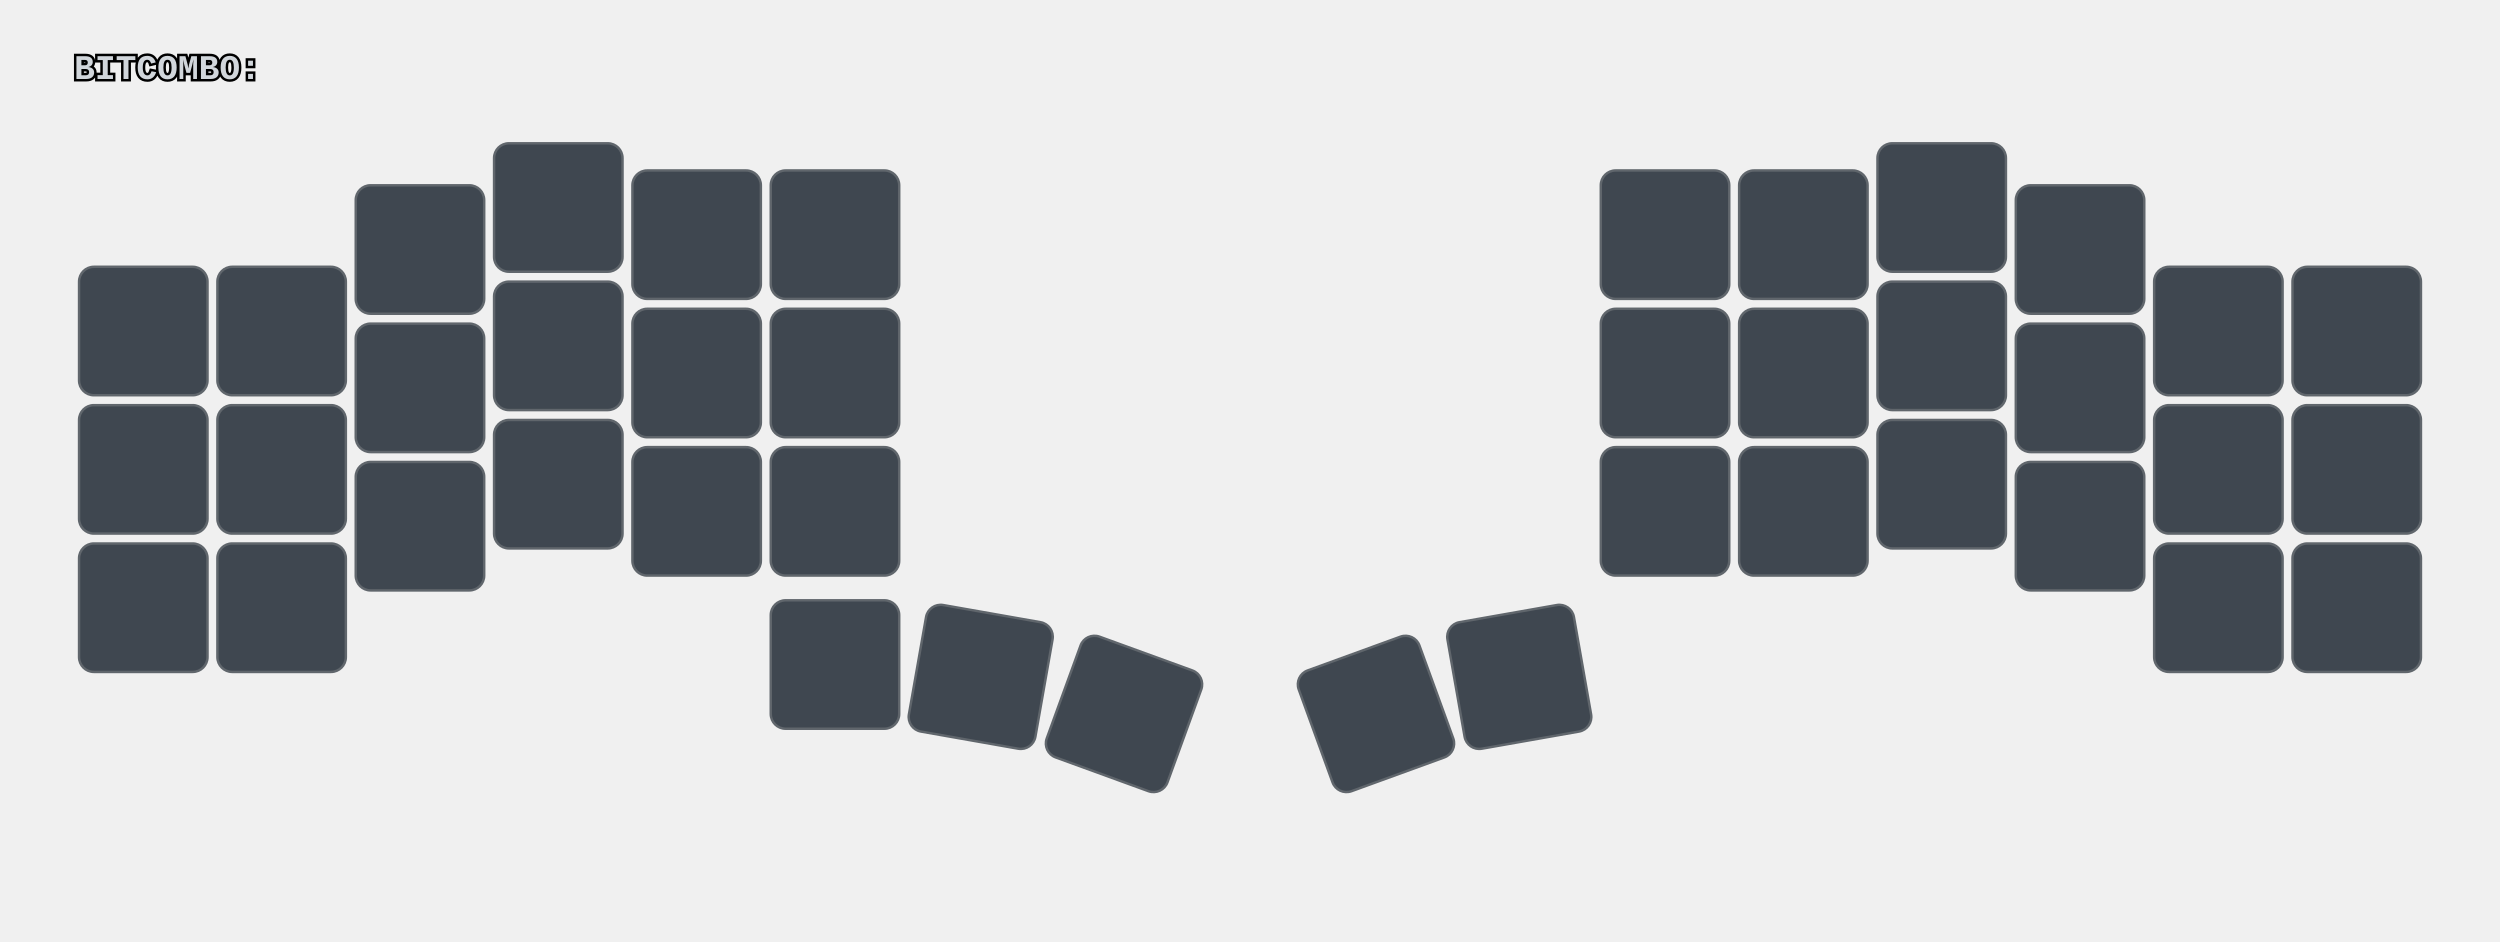
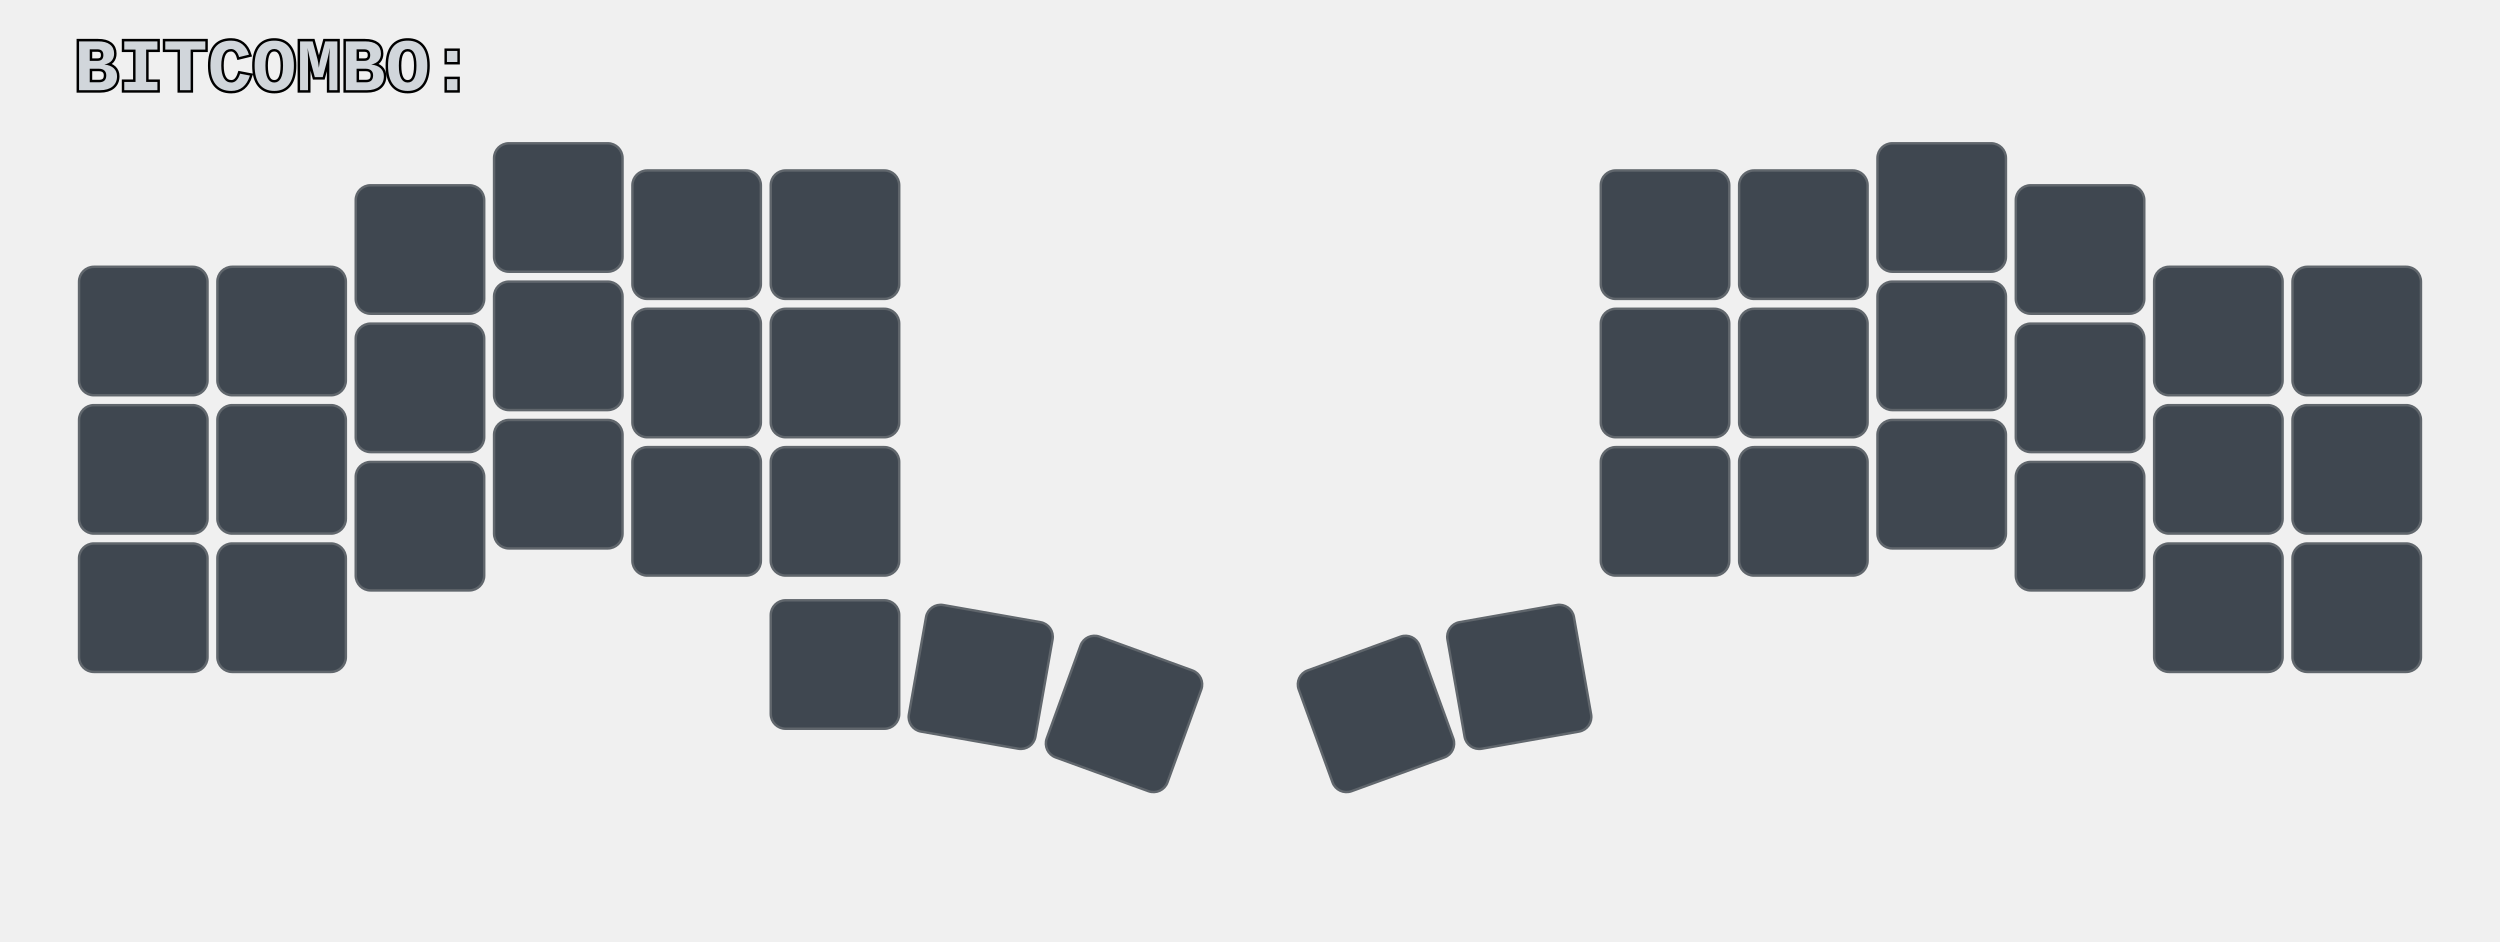
<svg xmlns="http://www.w3.org/2000/svg" width="1012" height="381" viewBox="0 0 1012 381" class="keymap">
  <defs>/* start glyphs */
<svg id="mdi:arrow-bottom-left">
      <svg id="mdi-arrow-bottom-left" viewBox="0 0 24 24">
        <path d="M19,6.41L17.59,5L7,15.59V9H5V19H15V17H8.41L19,6.41Z" />
      </svg>
    </svg>
    <svg id="mdi:arrow-bottom-right">
      <svg id="mdi-arrow-bottom-right" viewBox="0 0 24 24">
        <path d="M5,6.41L6.41,5L17,15.59V9H19V19H9V17H15.59L5,6.41Z" />
      </svg>
    </svg>
    <svg id="mdi:arrow-left">
      <svg id="mdi-arrow-left" viewBox="0 0 24 24">
        <path d="M20,11V13H8L13.5,18.5L12.08,19.92L4.16,12L12.08,4.08L13.5,5.5L8,11H20Z" />
      </svg>
    </svg>
    <svg id="mdi:arrow-right">
      <svg id="mdi-arrow-right" viewBox="0 0 24 24">
        <path d="M4,11V13H16L10.5,18.5L11.92,19.92L19.84,12L11.92,4.08L10.5,5.5L16,11H4Z" />
      </svg>
    </svg>
    <svg id="mdi:arrow-top-left">
      <svg id="mdi-arrow-top-left" viewBox="0 0 24 24">
        <path d="M19,17.59L17.59,19L7,8.41V15H5V5H15V7H8.41L19,17.59Z" />
      </svg>
    </svg>
    <svg id="mdi:arrow-top-right">
      <svg id="mdi-arrow-top-right" viewBox="0 0 24 24">
        <path d="M5,17.59L15.59,7H9V5H19V15H17V8.41L6.41,19L5,17.59Z" />
      </svg>
    </svg>
  </defs>/* end glyphs */
<style>/* inherit to force styles through use tags */
svg path {
    fill: inherit;
}

/* font and background color specifications */
svg.keymap {
-     font-family: SFMono-Regular,Consolas,Liberation Mono,Menlo,monospace;
+     font-family: Monaspace Krypton,Consolas,Liberation Mono,Menlo,monospace;
    font-size: 14px;
    font-kerning: normal;
    text-rendering: optimizeLegibility;
    fill: #24292e;
}

/* default key styling */
rect.key {
    fill: #f6f8fa;
    stroke: #c9cccf;
    stroke-width: 1;
}

/* default key side styling, only used is draw_key_sides is set */
rect.side {
    filter: brightness(90%);
}

/* color accent for combo boxes */
rect.combo, rect.combo-separate {
    fill: #cdf;
}

/* color accent for held keys */
rect.held, rect.combo.held {
    fill: #fdd;
}

/* color accent for ghost (optional) keys */
rect.ghost, rect.combo.ghost {
    stroke-dasharray: 4, 4;
    stroke-width: 2;
}

text {
    text-anchor: middle;
    dominant-baseline: middle;
}

/* styling for layer labels */
text.label {
+  font-size: 30px;
    font-weight: bold;
    text-anchor: start;
    stroke: white;
    stroke-width: 2;
    paint-order: stroke;
}

/* styling for combo tap, and key hold/shifted label text */
text.combo, text.hold, text.shifted {
    font-size: 11px;
}

text.hold {
    text-anchor: middle;
    dominant-baseline: auto;
}

text.shifted {
    text-anchor: middle;
    dominant-baseline: hanging;
}

/* styling for hold/shifted label text in combo box */
text.combo.hold, text.combo.shifted {
    font-size: 8px;
}

/* lighter symbol for transparent keys */
text.trans {
    fill: #7b7e81;
}

/* styling for combo dendrons */
path.combo {
    stroke-width: 1;
    stroke: gray;
    fill: none;
}

/* Start Tabler Icons Cleanup */
/* cannot use height/width with glyphs */
.icon-tabler &gt; path {
    fill: inherit;
    stroke: inherit;
    stroke-width: 2;
}
/* hide tabler's default box */
.icon-tabler &gt; path[stroke="none"][fill="none"] {
    visibility: hidden;
}
/* End Tabler Icons Cleanup */

svg.keymap { fill: #d1d6db; }
rect.key { fill: #3f4750; }
rect.key, rect.combo { stroke: #60666c; }
rect.combo, rect.combo-separate { fill: #1f3d7a; }
rect.held, rect.combo.held { fill: #854747; }
text.label, text.footer { stroke: black; }
text.trans { fill: #7e8184; }
path.combo { stroke: #7f7f7f; }
</style>
  <g transform="translate(30, 0)" class="layer-BITCOMBO">
    <text x="0" y="28" class="label" id="BITCOMBO">BITCOMBO:</text>
    <g transform="translate(0, 56)">
      <g transform="translate(28, 78)" class="key keypos-0">
        <rect rx="6" ry="6" x="-26" y="-26" width="52" height="52" class="key" />
      </g>
      <g transform="translate(84, 78)" class="key keypos-1">
        <rect rx="6" ry="6" x="-26" y="-26" width="52" height="52" class="key" />
      </g>
      <g transform="translate(140, 45)" class="key keypos-2">
        <rect rx="6" ry="6" x="-26" y="-26" width="52" height="52" class="key" />
      </g>
      <g transform="translate(196, 28)" class="key keypos-3">
        <rect rx="6" ry="6" x="-26" y="-26" width="52" height="52" class="key" />
      </g>
      <g transform="translate(252, 39)" class="key keypos-4">
        <rect rx="6" ry="6" x="-26" y="-26" width="52" height="52" class="key" />
      </g>
      <g transform="translate(308, 39)" class="key keypos-5">
        <rect rx="6" ry="6" x="-26" y="-26" width="52" height="52" class="key" />
      </g>
      <g transform="translate(644, 39)" class="key keypos-6">
        <rect rx="6" ry="6" x="-26" y="-26" width="52" height="52" class="key" />
      </g>
      <g transform="translate(700, 39)" class="key keypos-7">
        <rect rx="6" ry="6" x="-26" y="-26" width="52" height="52" class="key" />
      </g>
      <g transform="translate(756, 28)" class="key keypos-8">
        <rect rx="6" ry="6" x="-26" y="-26" width="52" height="52" class="key" />
      </g>
      <g transform="translate(812, 45)" class="key keypos-9">
        <rect rx="6" ry="6" x="-26" y="-26" width="52" height="52" class="key" />
      </g>
      <g transform="translate(868, 78)" class="key keypos-10">
        <rect rx="6" ry="6" x="-26" y="-26" width="52" height="52" class="key" />
      </g>
      <g transform="translate(924, 78)" class="key keypos-11">
        <rect rx="6" ry="6" x="-26" y="-26" width="52" height="52" class="key" />
      </g>
      <g transform="translate(28, 134)" class="key keypos-12">
        <rect rx="6" ry="6" x="-26" y="-26" width="52" height="52" class="key" />
      </g>
      <g transform="translate(84, 134)" class="key keypos-13">
        <rect rx="6" ry="6" x="-26" y="-26" width="52" height="52" class="key" />
      </g>
      <g transform="translate(140, 101)" class="key keypos-14">
        <rect rx="6" ry="6" x="-26" y="-26" width="52" height="52" class="key" />
      </g>
      <g transform="translate(196, 84)" class="key keypos-15">
        <rect rx="6" ry="6" x="-26" y="-26" width="52" height="52" class="key" />
      </g>
      <g transform="translate(252, 95)" class="key keypos-16">
        <rect rx="6" ry="6" x="-26" y="-26" width="52" height="52" class="key" />
      </g>
      <g transform="translate(308, 95)" class="key keypos-17">
        <rect rx="6" ry="6" x="-26" y="-26" width="52" height="52" class="key" />
      </g>
      <g transform="translate(644, 95)" class="key keypos-18">
        <rect rx="6" ry="6" x="-26" y="-26" width="52" height="52" class="key" />
      </g>
      <g transform="translate(700, 95)" class="key keypos-19">
        <rect rx="6" ry="6" x="-26" y="-26" width="52" height="52" class="key" />
      </g>
      <g transform="translate(756, 84)" class="key keypos-20">
        <rect rx="6" ry="6" x="-26" y="-26" width="52" height="52" class="key" />
      </g>
      <g transform="translate(812, 101)" class="key keypos-21">
        <rect rx="6" ry="6" x="-26" y="-26" width="52" height="52" class="key" />
      </g>
      <g transform="translate(868, 134)" class="key keypos-22">
        <rect rx="6" ry="6" x="-26" y="-26" width="52" height="52" class="key" />
      </g>
      <g transform="translate(924, 134)" class="key keypos-23">
        <rect rx="6" ry="6" x="-26" y="-26" width="52" height="52" class="key" />
      </g>
      <g transform="translate(28, 190)" class="key keypos-24">
        <rect rx="6" ry="6" x="-26" y="-26" width="52" height="52" class="key" />
      </g>
      <g transform="translate(84, 190)" class="key keypos-25">
        <rect rx="6" ry="6" x="-26" y="-26" width="52" height="52" class="key" />
      </g>
      <g transform="translate(140, 157)" class="key keypos-26">
        <rect rx="6" ry="6" x="-26" y="-26" width="52" height="52" class="key" />
      </g>
      <g transform="translate(196, 140)" class="key keypos-27">
        <rect rx="6" ry="6" x="-26" y="-26" width="52" height="52" class="key" />
      </g>
      <g transform="translate(252, 151)" class="key keypos-28">
        <rect rx="6" ry="6" x="-26" y="-26" width="52" height="52" class="key" />
      </g>
      <g transform="translate(308, 151)" class="key keypos-29">
        <rect rx="6" ry="6" x="-26" y="-26" width="52" height="52" class="key" />
      </g>
      <g transform="translate(644, 151)" class="key keypos-30">
        <rect rx="6" ry="6" x="-26" y="-26" width="52" height="52" class="key" />
      </g>
      <g transform="translate(700, 151)" class="key keypos-31">
        <rect rx="6" ry="6" x="-26" y="-26" width="52" height="52" class="key" />
      </g>
      <g transform="translate(756, 140)" class="key keypos-32">
        <rect rx="6" ry="6" x="-26" y="-26" width="52" height="52" class="key" />
      </g>
      <g transform="translate(812, 157)" class="key keypos-33">
        <rect rx="6" ry="6" x="-26" y="-26" width="52" height="52" class="key" />
      </g>
      <g transform="translate(868, 190)" class="key keypos-34">
        <rect rx="6" ry="6" x="-26" y="-26" width="52" height="52" class="key" />
      </g>
      <g transform="translate(924, 190)" class="key keypos-35">
        <rect rx="6" ry="6" x="-26" y="-26" width="52" height="52" class="key" />
      </g>
      <g transform="translate(308, 213)" class="key keypos-36">
        <rect rx="6" ry="6" x="-26" y="-26" width="52" height="52" class="key" />
      </g>
      <g transform="translate(367, 218) rotate(10.0)" class="key keypos-37">
        <rect rx="6" ry="6" x="-26" y="-26" width="52" height="52" class="key" />
      </g>
      <g transform="translate(425, 233) rotate(20.0)" class="key keypos-38">
        <rect rx="6" ry="6" x="-26" y="-26" width="52" height="52" class="key" />
      </g>
      <g transform="translate(527, 233) rotate(-20.0)" class="key keypos-39">
        <rect rx="6" ry="6" x="-26" y="-26" width="52" height="52" class="key" />
      </g>
      <g transform="translate(585, 218) rotate(-10.0)" class="key keypos-40">
        <rect rx="6" ry="6" x="-26" y="-26" width="52" height="52" class="key" />
      </g>
    </g>
  </g>
</svg>
